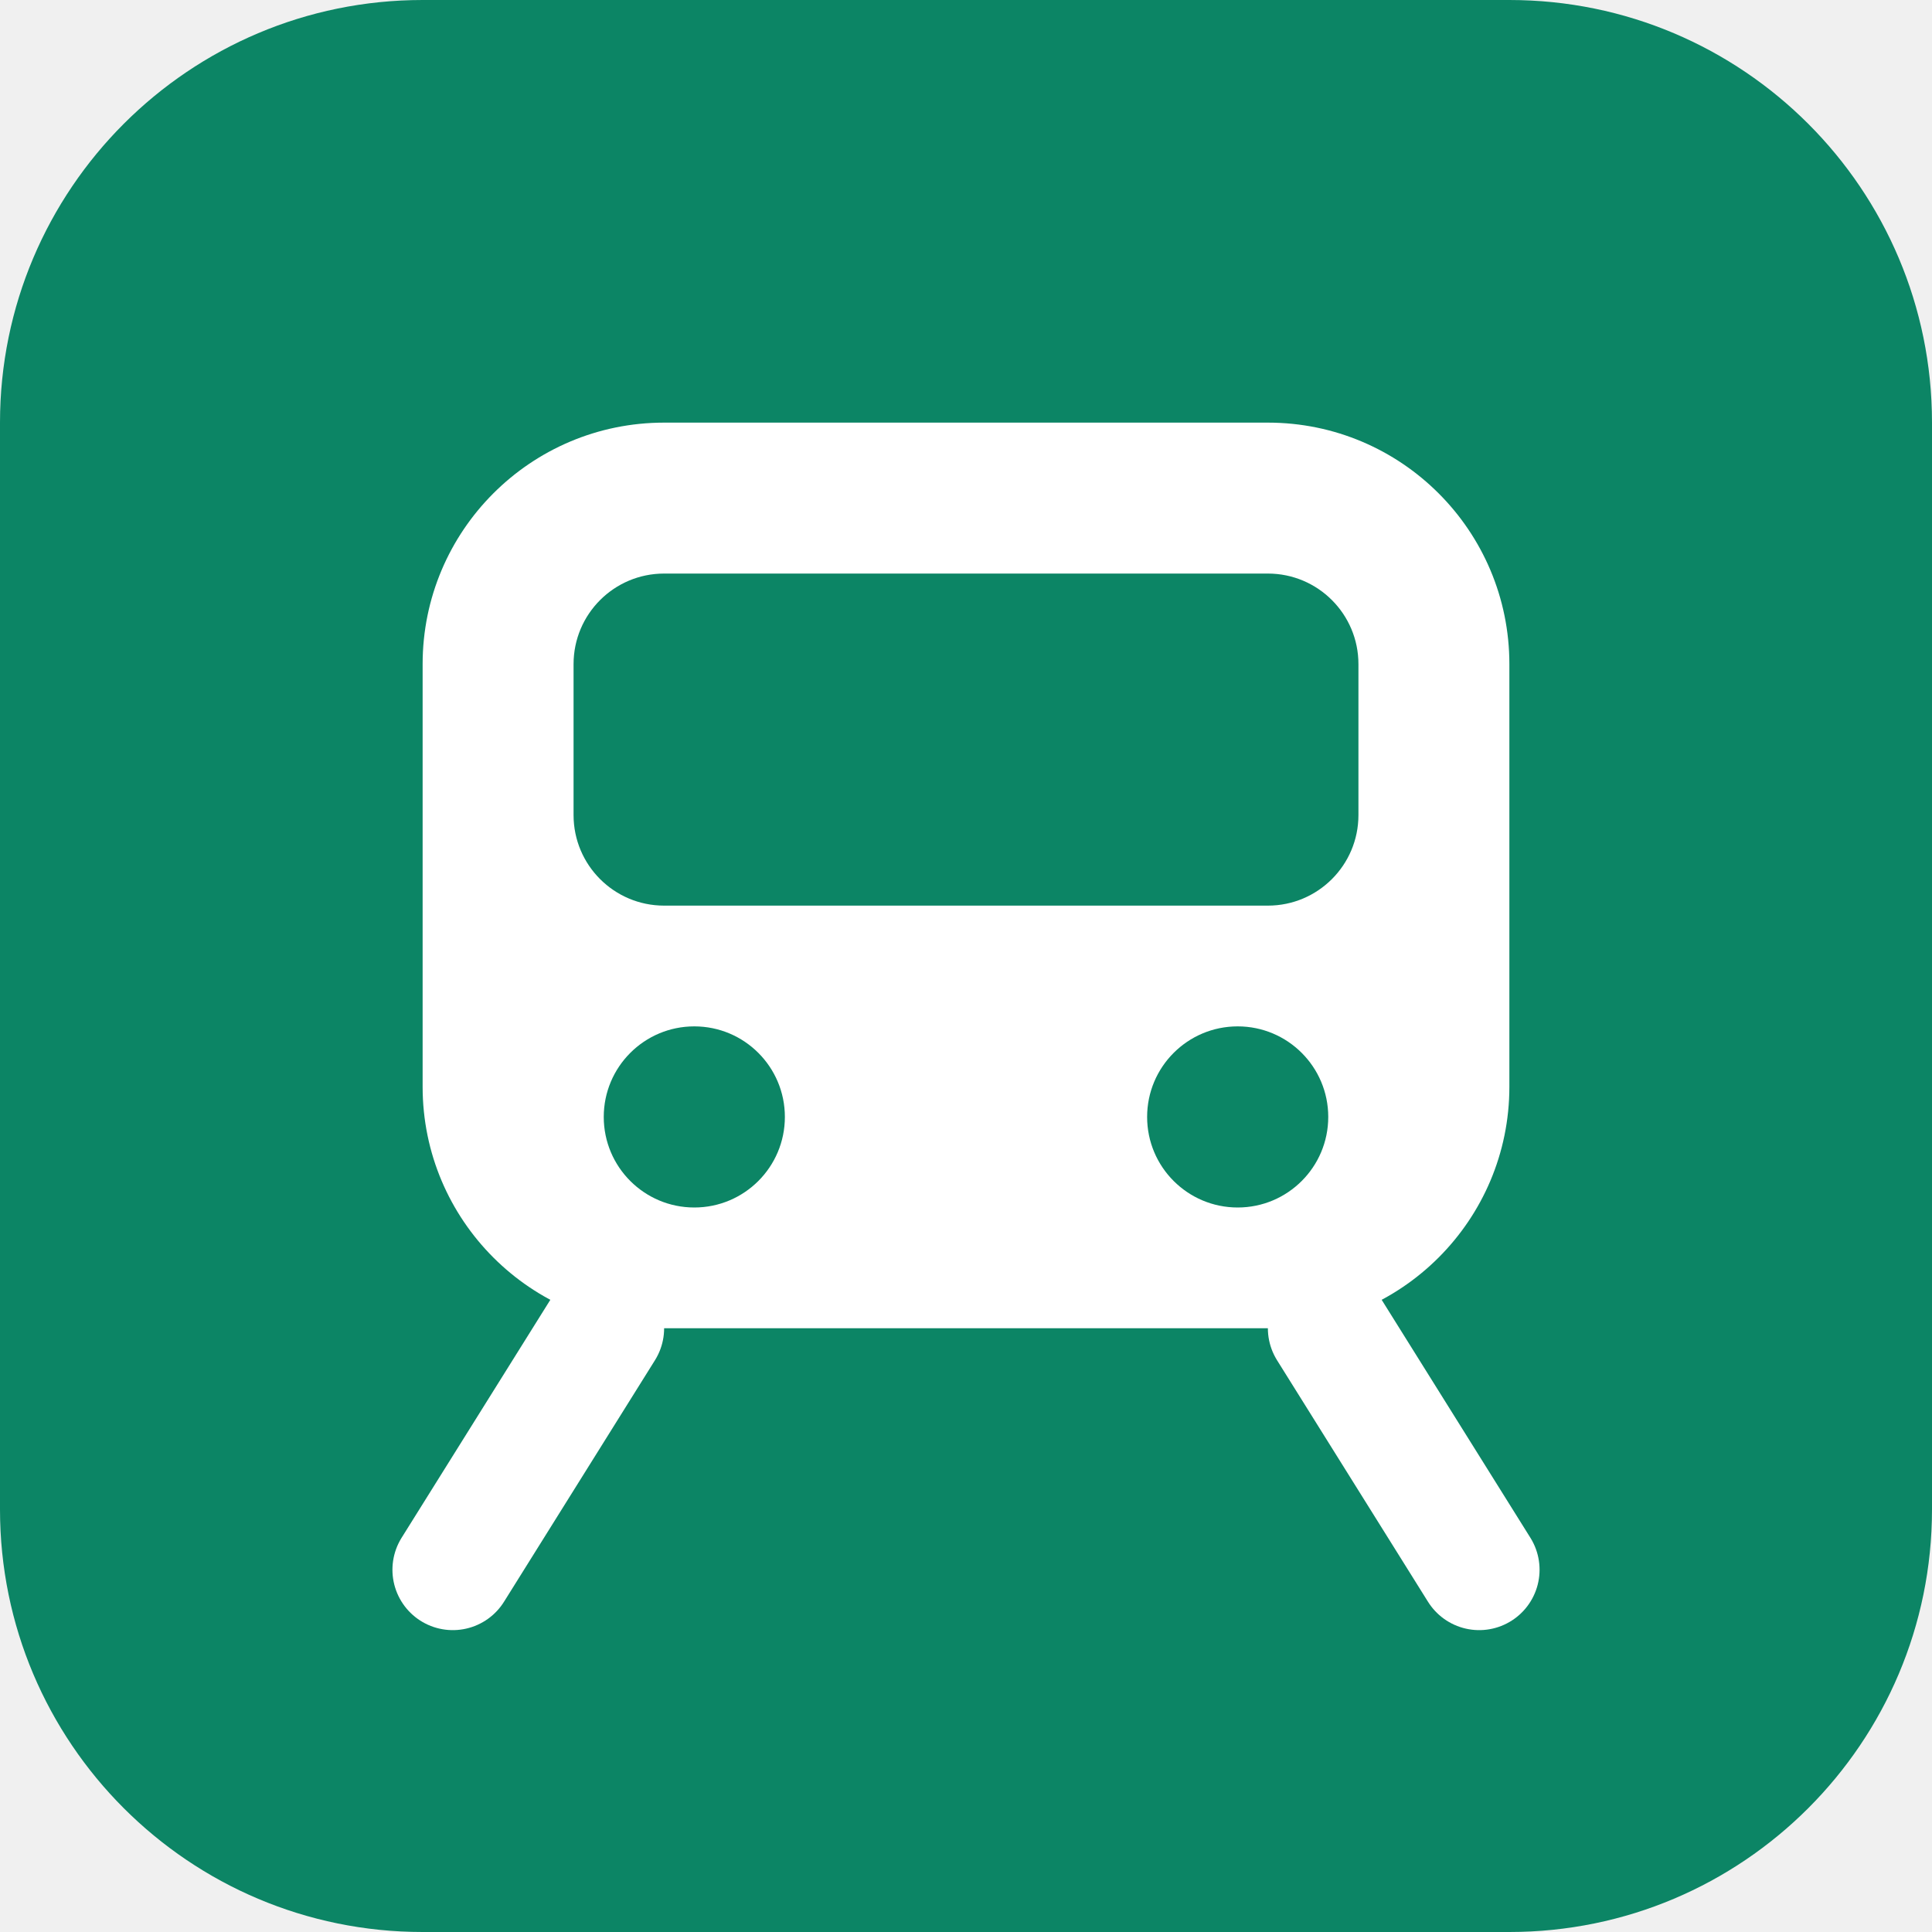
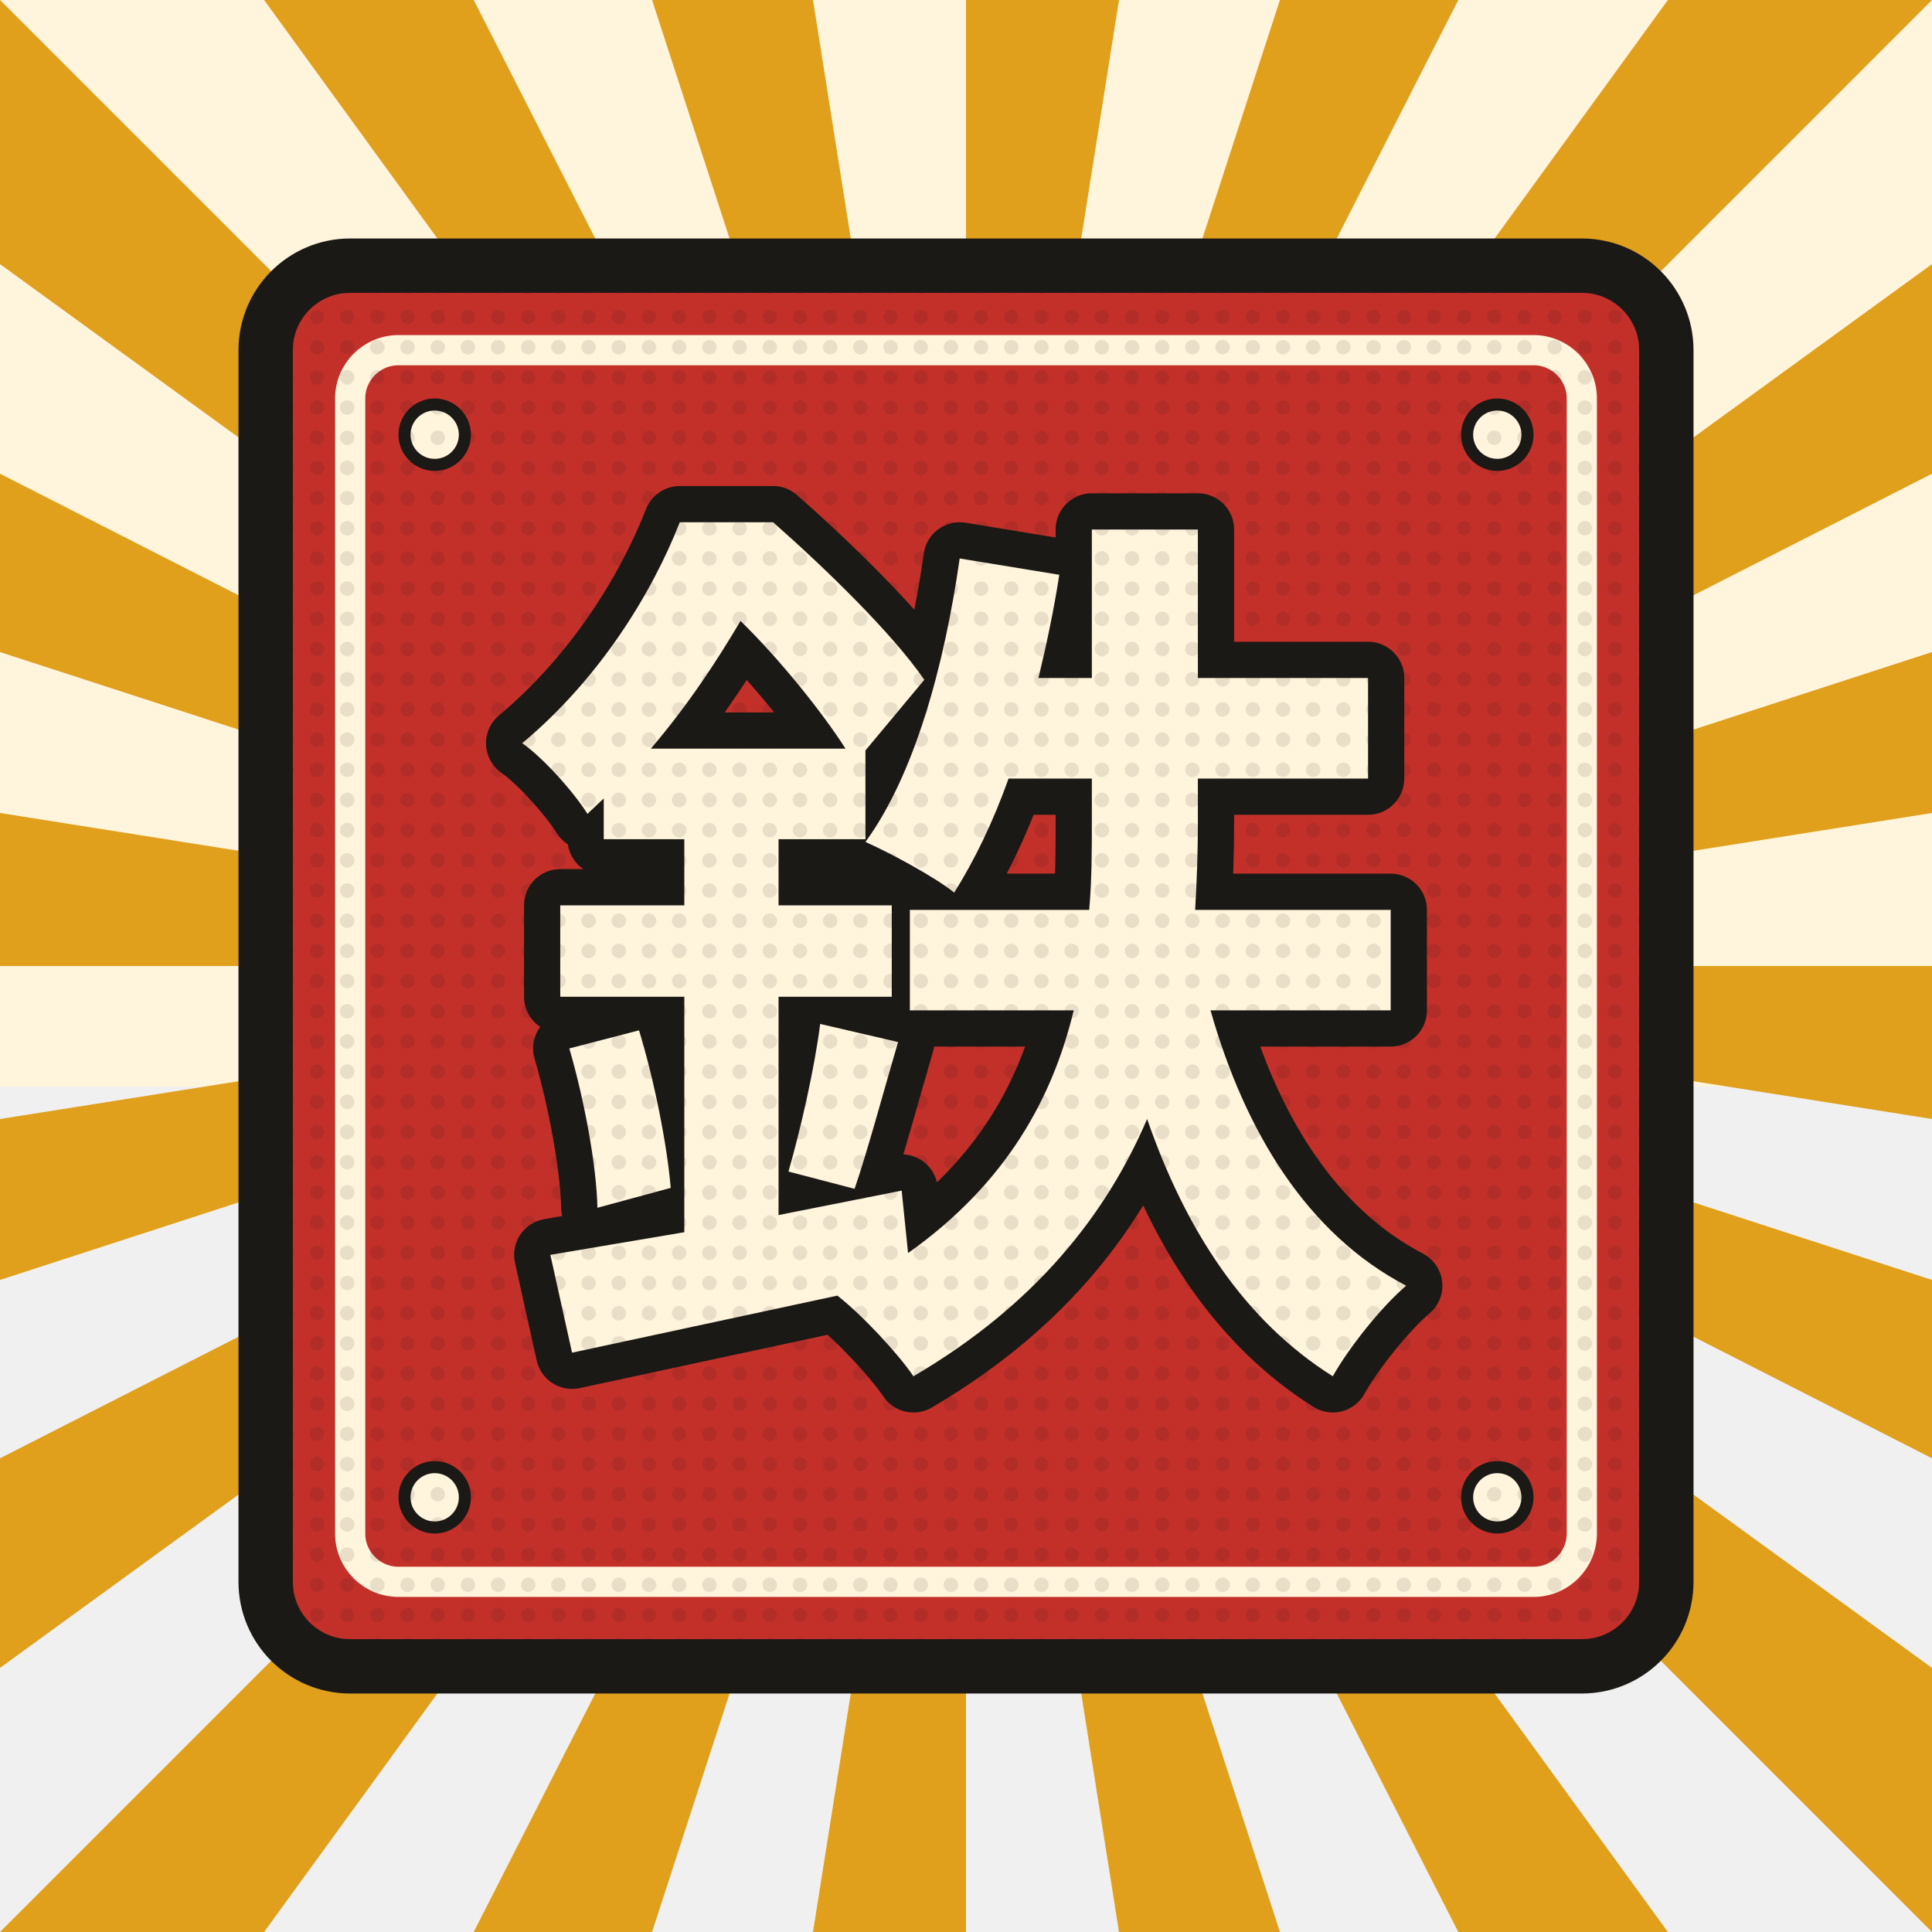
- <svg xmlns="http://www.w3.org/2000/svg" viewBox="0 0 64 64">
-   <rect width="64" height="64" rx="14" fill="#0C8565" />
-   <rect x="14" y="14" width="36" height="30" rx="8" fill="#fff" />
-   <rect x="19" y="19" width="26" height="11" rx="3" fill="#0C8565" />
-   <circle cx="23" cy="37" r="3" fill="#0C8565" />
-   <circle cx="41" cy="37" r="3" fill="#0C8565" />
-   <path d="M20 44l-5 8M44 44l5 8" stroke="#fff" stroke-width="4" stroke-linecap="round" />
+ <svg xmlns="http://www.w3.org/2000/svg" viewBox="0 0 320 320" width="1024" height="1024">
+   <defs>
+     <style>.gkc [fill]:not([stroke]):not([fill="none"]):not([opacity]):not(text){stroke:#1B1915;stroke-width:2.2;stroke-linejoin:round}</style>
+     <pattern id="ht202" width="5" height="5" patternUnits="userSpaceOnUse">
+       <circle cx="2.5" cy="2.5" r="1.2" fill="#1B1915" />
+     </pattern>
+     <pattern id="hs202" width="5" height="5" patternUnits="userSpaceOnUse" patternTransform="rotate(45)">
+       <rect width="1.6" height="5" fill="#1B1915" />
+     </pattern>
+   </defs>
+   <rect width="320" height="180" fill="#FFF4DC" />
+   <path d="M160 160 L580.0 160.0 L574.8 225.7Z" fill="#E0A01C" />
+   <path d="M160 160 L559.4 289.8 L534.2 350.7Z" fill="#E0A01C" />
+   <path d="M160 160 L499.8 406.9 L457.0 457.0Z" fill="#E0A01C" />
+   <path d="M160 160 L406.9 499.8 L350.7 534.2Z" fill="#E0A01C" />
+   <path d="M160 160 L289.8 559.4 L225.7 574.8Z" fill="#E0A01C" />
+   <path d="M160 160 L160.0 580.0 L94.3 574.8Z" fill="#E0A01C" />
+   <path d="M160 160 L30.2 559.4 L-30.7 534.2Z" fill="#E0A01C" />
+   <path d="M160 160 L-86.9 499.8 L-137.0 457.0Z" fill="#E0A01C" />
+   <path d="M160 160 L-179.8 406.9 L-214.2 350.7Z" fill="#E0A01C" />
+   <path d="M160 160 L-239.4 289.8 L-254.8 225.7Z" fill="#E0A01C" />
+   <path d="M160 160 L-260.0 160.0 L-254.8 94.3Z" fill="#E0A01C" />
+   <path d="M160 160 L-239.4 30.2 L-214.2 -30.7Z" fill="#E0A01C" />
+   <path d="M160 160 L-179.8 -86.9 L-137.0 -137.0Z" fill="#E0A01C" />
+   <path d="M160 160 L-86.9 -179.8 L-30.7 -214.2Z" fill="#E0A01C" />
+   <path d="M160 160 L30.2 -239.4 L94.3 -254.8Z" fill="#E0A01C" />
+   <path d="M160 160 L160.0 -260.0 L225.7 -254.8Z" fill="#E0A01C" />
+   <path d="M160 160 L289.8 -239.4 L350.7 -214.2Z" fill="#E0A01C" />
+   <path d="M160 160 L406.9 -179.8 L457.0 -137.0Z" fill="#E0A01C" />
+   <path d="M160 160 L499.8 -86.9 L534.2 -30.7Z" fill="#E0A01C" />
+   <path d="M160 160 L559.4 30.2 L574.8 94.3Z" fill="#E0A01C" />
+   <rect x="44" y="44" width="232" height="232" rx="14" fill="#C3302A" stroke="#1B1915" stroke-width="9" />
+   <rect x="58" y="58" width="204" height="204" rx="8" fill="none" stroke="#FFF4DC" stroke-width="5" />
+   <circle cx="72" cy="72" r="5" fill="#FFF4DC" stroke="#1B1915" stroke-width="2" />
+   <circle cx="248" cy="72" r="5" fill="#FFF4DC" stroke="#1B1915" stroke-width="2" />
+   <circle cx="72" cy="248" r="5" fill="#FFF4DC" stroke="#1B1915" stroke-width="2" />
+   <circle cx="248" cy="248" r="5" fill="#FFF4DC" stroke="#1B1915" stroke-width="2" />
+   <text x="160" y="214" text-anchor="middle" font-family="'Noto Sans CJK JP',sans-serif" font-weight="900" font-size="150" fill="#FFF4DC" stroke="#1B1915" stroke-width="12" stroke-linejoin="round" paint-order="stroke">鉄</text>
+   <rect x="44" y="44" width="232" height="232" rx="14" fill="url(#ht202)" opacity=".1" />
</svg>
